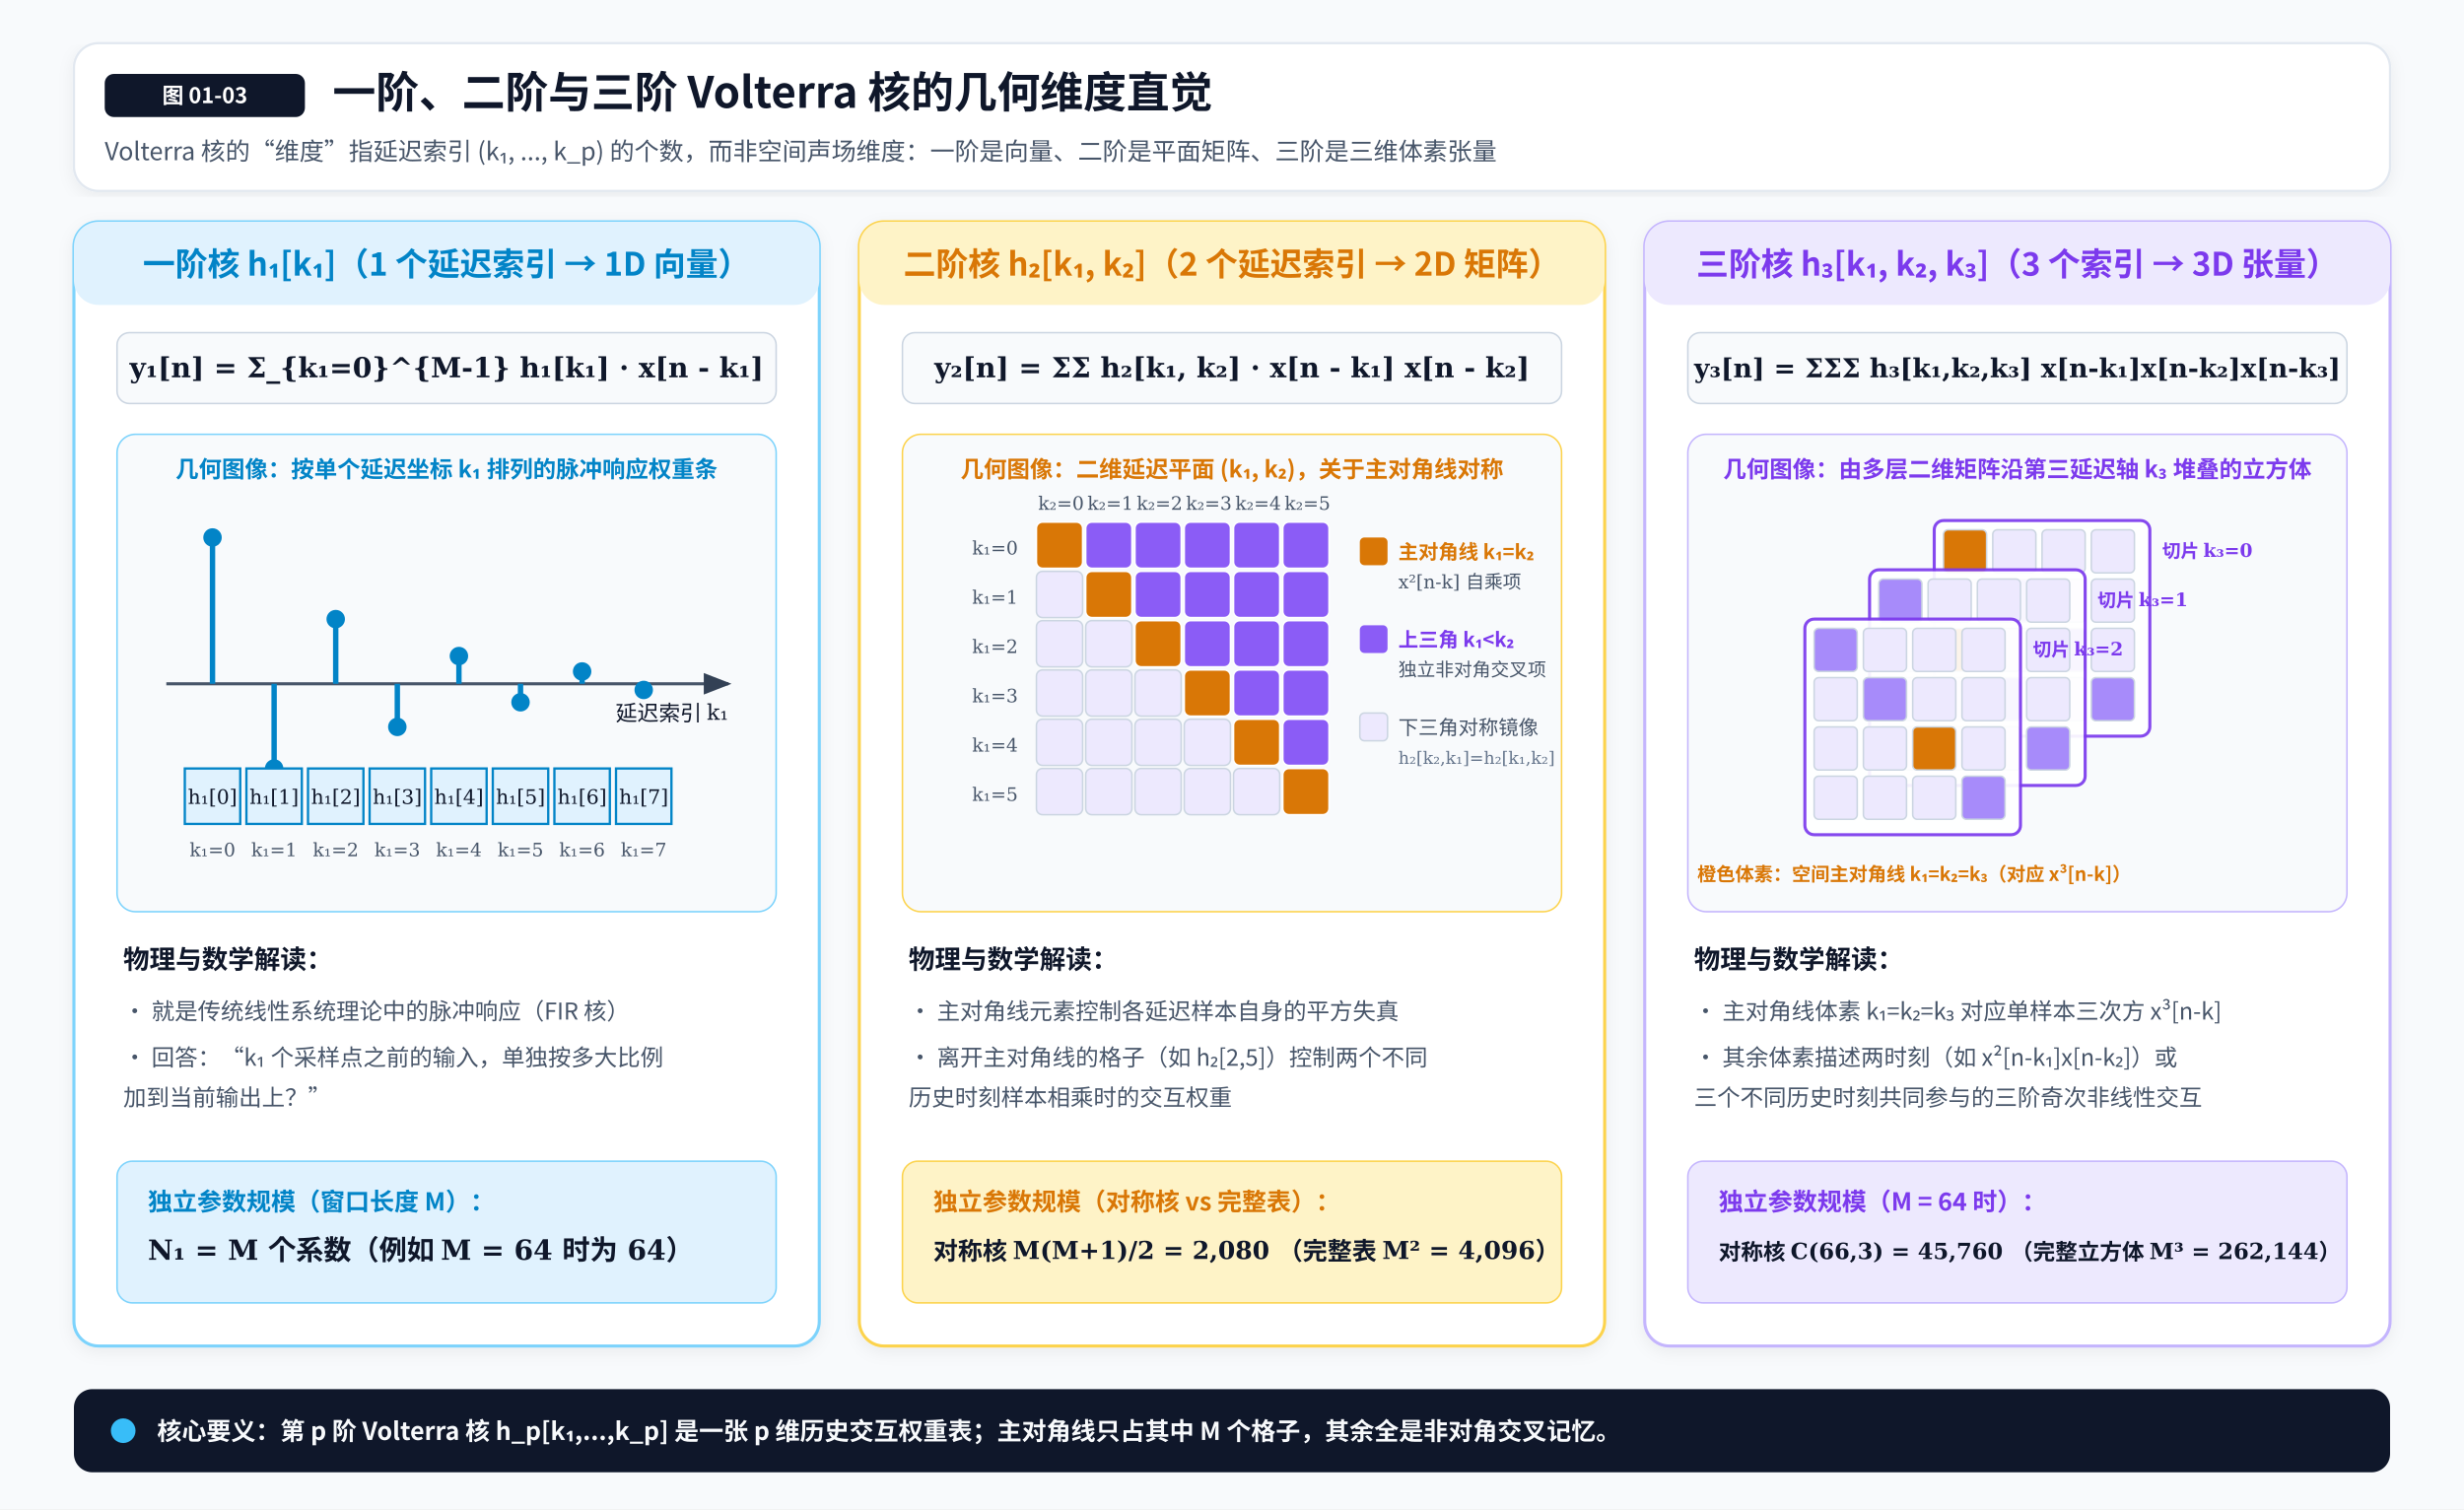
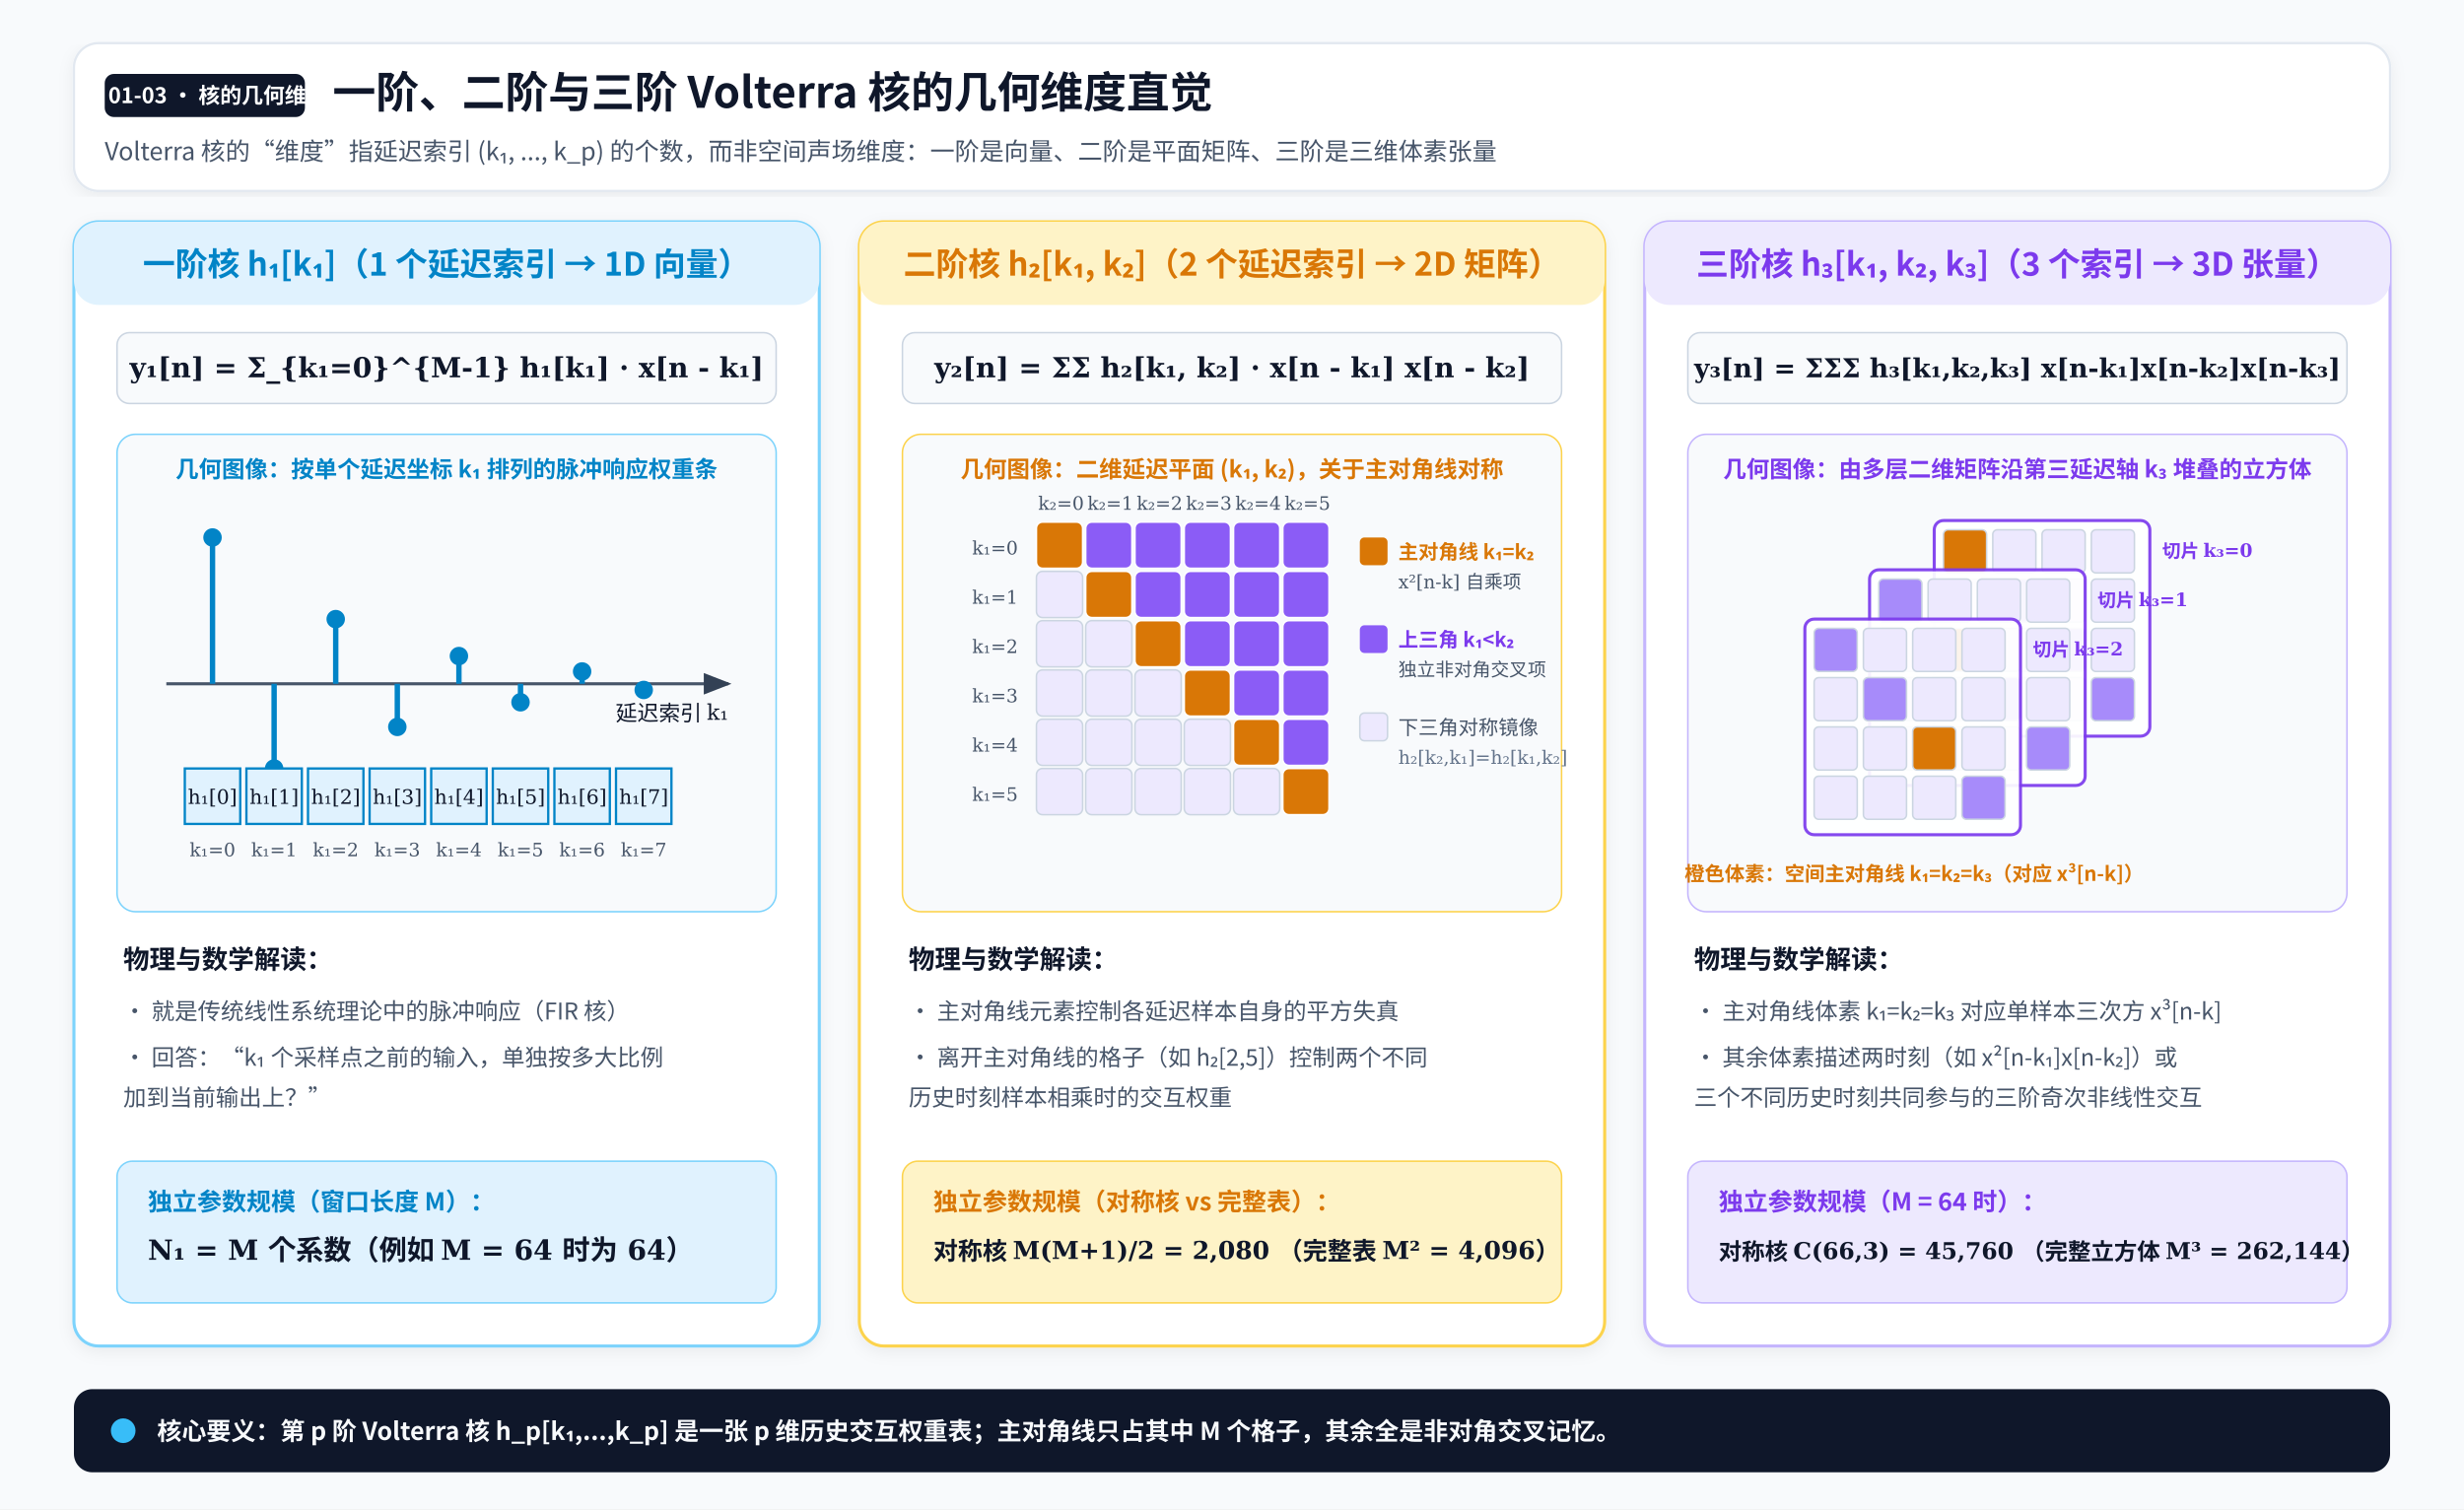
<svg xmlns="http://www.w3.org/2000/svg" width="1600" height="980" viewBox="0 0 1600 980">
  <defs>
    <filter id="shadow" x="-2%" y="-2%" width="104%" height="106%">
      <feGaussianBlur in="SourceAlpha" stdDeviation="5" result="vBlur" />
      <feOffset in="vBlur" dx="0" dy="3" result="vOffset" />
-       <feFlood flood-color="#0F172A" flood-opacity="0.06" result="vColor" />
-       <feComposite in="vColor" in2="vOffset" operator="in" result="vShadow" />
+       <feComponentTransfer>
+         <feFuncA type="linear" slope="0.06" />
+       </feComponentTransfer>
      <feMerge>
-         <feMergeNode in="vShadow" />
+         <feMergeNode />
        <feMergeNode in="SourceGraphic" />
      </feMerge>
    </filter>
    <marker id="arr-dark" markerWidth="10" markerHeight="10" refX="8" refY="3.5" orient="auto">
      <path d="M0,0 L0,7 L9,3.5 z" fill="#334155" />
    </marker>
    <marker id="arr-lin" markerWidth="10" markerHeight="10" refX="8" refY="3.5" orient="auto">
      <path d="M0,0 L0,7 L9,3.5 z" fill="#0284C7" />
    </marker>
    <marker id="arr-diag" markerWidth="10" markerHeight="10" refX="8" refY="3.5" orient="auto">
      <path d="M0,0 L0,7 L9,3.5 z" fill="#D97706" />
    </marker>
    <marker id="arr-cross" markerWidth="10" markerHeight="10" refX="8" refY="3.5" orient="auto">
      <path d="M0,0 L0,7 L9,3.5 z" fill="#7C3AED" />
    </marker>
    <marker id="arr-state" markerWidth="10" markerHeight="10" refX="8" refY="3.5" orient="auto">
      <path d="M0,0 L0,7 L9,3.5 z" fill="#059669" />
    </marker>
    <marker id="arr-warn" markerWidth="10" markerHeight="10" refX="8" refY="3.5" orient="auto">
      <path d="M0,0 L0,7 L9,3.5 z" fill="#DC2626" />
    </marker>
  </defs>
  <rect width="1600" height="980" fill="#F8FAFC" />
  <rect x="48" y="28" width="1504" height="96" rx="16" fill="#FFFFFF" stroke="#E2E8F0" stroke-width="1.5" filter="url(#shadow)" />
  <rect x="68" y="48" width="130" height="28" rx="6" fill="#0F172A" />
-   <text x="133" y="67" text-anchor="middle" font-size="14" font-weight="bold" font-family="Noto Sans CJK SC, Noto Sans SC, Microsoft YaHei, PingFang SC, sans-serif" fill="#FFFFFF">图 01-03</text>
+   <text x="133" y="67" text-anchor="middle" font-size="14" font-weight="bold" font-family="Noto Sans CJK SC, Noto Sans SC, Microsoft YaHei, PingFang SC, sans-serif" fill="#FFFFFF">图 01-03 · 核的几何维度</text>
  <text x="216" y="70" font-size="28" font-weight="bold" font-family="Noto Sans CJK SC, Noto Sans SC, Microsoft YaHei, PingFang SC, sans-serif" fill="#0F172A">一阶、二阶与三阶 Volterra 核的几何维度直觉</text>
  <text x="68" y="104" font-size="16" font-family="Noto Sans CJK SC, Noto Sans SC, Microsoft YaHei, PingFang SC, sans-serif" fill="#475569">Volterra 核的“维度”指延迟索引 (k₁, ..., k_p) 的个数，而非空间声场维度：一阶是向量、二阶是平面矩阵、三阶是三维体素张量</text>
  <g transform="translate(48, 144)">
    <rect x="0" y="0" width="484" height="730" rx="16" fill="#FFFFFF" stroke="#7DD3FC" stroke-width="2" filter="url(#shadow)" />
    <rect x="0" y="0" width="484" height="54" rx="16" fill="#E0F2FE" />
    <text x="242" y="35" text-anchor="middle" font-size="21" font-weight="bold" font-family="Noto Sans CJK SC, Noto Sans SC, Microsoft YaHei, PingFang SC, sans-serif" fill="#0284C7">一阶核 h₁[k₁]（1 个延迟索引 → 1D 向量）</text>
    <rect x="28" y="72" width="428" height="46" rx="8" fill="#F8FAFC" stroke="#CBD5E1" />
    <text x="242" y="101" text-anchor="middle" font-size="18" font-weight="bold" font-family="DejaVu Serif, Georgia, Times New Roman, serif" fill="#0F172A">y₁[n] = Σ_{k₁=0}^{M-1} h₁[k₁] · x[n - k₁]</text>
    <rect x="28" y="138" width="428" height="310" rx="12" fill="#F8FAFC" stroke="#7DD3FC" />
    <text x="242" y="166" text-anchor="middle" font-size="15" font-weight="bold" font-family="Noto Sans CJK SC, Noto Sans SC, Microsoft YaHei, PingFang SC, sans-serif" fill="#0284C7">几何图像：按单个延迟坐标 k₁ 排列的脉冲响应权重条</text>
    <line x1="60" y1="300" x2="425" y2="300" stroke="#475569" stroke-width="2" marker-end="url(#arr-dark)" />
    <text x="425" y="324" text-anchor="end" font-size="14" font-family="DejaVu Serif, Georgia, Times New Roman, serif" fill="#0F172A">延迟索引 k₁</text>
    <line x1="90" y1="300" x2="90" y2="205" stroke="#0284C7" stroke-width="3.5" />
    <circle cx="90" cy="205" r="6" fill="#0284C7" />
    <rect x="72" y="355" width="36" height="36" fill="#E0F2FE" stroke="#0284C7" stroke-width="1.5" />
    <text x="90" y="378" text-anchor="middle" font-size="13" font-family="DejaVu Serif, Georgia, Times New Roman, serif" fill="#0F172A">h₁[0]</text>
    <text x="90" y="412" text-anchor="middle" font-size="12" font-family="DejaVu Serif, Georgia, Times New Roman, serif" fill="#475569">k₁=0</text>
    <line x1="130" y1="300" x2="130" y2="355" stroke="#0284C7" stroke-width="3.5" />
    <circle cx="130" cy="355" r="6" fill="#0284C7" />
    <rect x="112" y="355" width="36" height="36" fill="#E0F2FE" stroke="#0284C7" stroke-width="1.5" />
    <text x="130" y="378" text-anchor="middle" font-size="13" font-family="DejaVu Serif, Georgia, Times New Roman, serif" fill="#0F172A">h₁[1]</text>
    <text x="130" y="412" text-anchor="middle" font-size="12" font-family="DejaVu Serif, Georgia, Times New Roman, serif" fill="#475569">k₁=1</text>
    <line x1="170" y1="300" x2="170" y2="258" stroke="#0284C7" stroke-width="3.5" />
    <circle cx="170" cy="258" r="6" fill="#0284C7" />
    <rect x="152" y="355" width="36" height="36" fill="#E0F2FE" stroke="#0284C7" stroke-width="1.5" />
    <text x="170" y="378" text-anchor="middle" font-size="13" font-family="DejaVu Serif, Georgia, Times New Roman, serif" fill="#0F172A">h₁[2]</text>
    <text x="170" y="412" text-anchor="middle" font-size="12" font-family="DejaVu Serif, Georgia, Times New Roman, serif" fill="#475569">k₁=2</text>
    <line x1="210" y1="300" x2="210" y2="328" stroke="#0284C7" stroke-width="3.5" />
    <circle cx="210" cy="328" r="6" fill="#0284C7" />
    <rect x="192" y="355" width="36" height="36" fill="#E0F2FE" stroke="#0284C7" stroke-width="1.5" />
    <text x="210" y="378" text-anchor="middle" font-size="13" font-family="DejaVu Serif, Georgia, Times New Roman, serif" fill="#0F172A">h₁[3]</text>
    <text x="210" y="412" text-anchor="middle" font-size="12" font-family="DejaVu Serif, Georgia, Times New Roman, serif" fill="#475569">k₁=3</text>
    <line x1="250" y1="300" x2="250" y2="282" stroke="#0284C7" stroke-width="3.5" />
    <circle cx="250" cy="282" r="6" fill="#0284C7" />
    <rect x="232" y="355" width="36" height="36" fill="#E0F2FE" stroke="#0284C7" stroke-width="1.5" />
    <text x="250" y="378" text-anchor="middle" font-size="13" font-family="DejaVu Serif, Georgia, Times New Roman, serif" fill="#0F172A">h₁[4]</text>
    <text x="250" y="412" text-anchor="middle" font-size="12" font-family="DejaVu Serif, Georgia, Times New Roman, serif" fill="#475569">k₁=4</text>
    <line x1="290" y1="300" x2="290" y2="312" stroke="#0284C7" stroke-width="3.5" />
    <circle cx="290" cy="312" r="6" fill="#0284C7" />
    <rect x="272" y="355" width="36" height="36" fill="#E0F2FE" stroke="#0284C7" stroke-width="1.5" />
    <text x="290" y="378" text-anchor="middle" font-size="13" font-family="DejaVu Serif, Georgia, Times New Roman, serif" fill="#0F172A">h₁[5]</text>
    <text x="290" y="412" text-anchor="middle" font-size="12" font-family="DejaVu Serif, Georgia, Times New Roman, serif" fill="#475569">k₁=5</text>
    <line x1="330" y1="300" x2="330" y2="292" stroke="#0284C7" stroke-width="3.5" />
    <circle cx="330" cy="292" r="6" fill="#0284C7" />
    <rect x="312" y="355" width="36" height="36" fill="#E0F2FE" stroke="#0284C7" stroke-width="1.5" />
    <text x="330" y="378" text-anchor="middle" font-size="13" font-family="DejaVu Serif, Georgia, Times New Roman, serif" fill="#0F172A">h₁[6]</text>
    <text x="330" y="412" text-anchor="middle" font-size="12" font-family="DejaVu Serif, Georgia, Times New Roman, serif" fill="#475569">k₁=6</text>
    <line x1="370" y1="300" x2="370" y2="304" stroke="#0284C7" stroke-width="3.5" />
    <circle cx="370" cy="304" r="6" fill="#0284C7" />
    <rect x="352" y="355" width="36" height="36" fill="#E0F2FE" stroke="#0284C7" stroke-width="1.5" />
    <text x="370" y="378" text-anchor="middle" font-size="13" font-family="DejaVu Serif, Georgia, Times New Roman, serif" fill="#0F172A">h₁[7]</text>
    <text x="370" y="412" text-anchor="middle" font-size="12" font-family="DejaVu Serif, Georgia, Times New Roman, serif" fill="#475569">k₁=7</text>
    <text x="32" y="485" font-size="17" font-weight="bold" font-family="Noto Sans CJK SC, Noto Sans SC, Microsoft YaHei, PingFang SC, sans-serif" fill="#0F172A">物理与数学解读：</text>
    <text x="32" y="518" font-size="15" font-family="Noto Sans CJK SC, Noto Sans SC, Microsoft YaHei, PingFang SC, sans-serif" fill="#475569">• 就是传统线性系统理论中的脉冲响应（FIR 核）</text>
    <text x="32" y="548" font-size="15" font-family="Noto Sans CJK SC, Noto Sans SC, Microsoft YaHei, PingFang SC, sans-serif" fill="#475569">• 回答：“k₁ 个采样点之前的输入，单独按多大比例</text>
    <text x="32" y="574" font-size="15" font-family="Noto Sans CJK SC, Noto Sans SC, Microsoft YaHei, PingFang SC, sans-serif" fill="#475569">  加到当前输出上？”</text>
    <rect x="28" y="610" width="428" height="92" rx="10" fill="#E0F2FE" stroke="#7DD3FC" />
    <text x="48" y="642" font-size="16" font-weight="bold" font-family="Noto Sans CJK SC, Noto Sans SC, Microsoft YaHei, PingFang SC, sans-serif" fill="#0284C7">独立参数规模（窗口长度 M）：</text>
    <text x="48" y="674" font-size="18" font-weight="bold" font-family="DejaVu Serif, Georgia, Times New Roman, serif" fill="#0F172A">N₁ = M 个系数（例如 M = 64 时为 64）</text>
  </g>
  <g transform="translate(558, 144)">
    <rect x="0" y="0" width="484" height="730" rx="16" fill="#FFFFFF" stroke="#FCD34D" stroke-width="2" filter="url(#shadow)" />
    <rect x="0" y="0" width="484" height="54" rx="16" fill="#FEF3C7" />
    <text x="242" y="35" text-anchor="middle" font-size="21" font-weight="bold" font-family="Noto Sans CJK SC, Noto Sans SC, Microsoft YaHei, PingFang SC, sans-serif" fill="#D97706">二阶核 h₂[k₁, k₂]（2 个延迟索引 → 2D 矩阵）</text>
    <rect x="28" y="72" width="428" height="46" rx="8" fill="#F8FAFC" stroke="#CBD5E1" />
    <text x="242" y="101" text-anchor="middle" font-size="18" font-weight="bold" font-family="DejaVu Serif, Georgia, Times New Roman, serif" fill="#0F172A">y₂[n] = ΣΣ h₂[k₁, k₂] · x[n - k₁] x[n - k₂]</text>
    <rect x="28" y="138" width="428" height="310" rx="12" fill="#F8FAFC" stroke="#FCD34D" />
    <text x="242" y="166" text-anchor="middle" font-size="15" font-weight="bold" font-family="Noto Sans CJK SC, Noto Sans SC, Microsoft YaHei, PingFang SC, sans-serif" fill="#D97706">几何图像：二维延迟平面 (k₁, k₂)，关于主对角线对称</text>
    <text x="103" y="216" text-anchor="end" font-size="12" font-family="DejaVu Serif, Georgia, Times New Roman, serif" fill="#475569">k₁=0</text>
    <text x="131" y="187" text-anchor="middle" font-size="12" font-family="DejaVu Serif, Georgia, Times New Roman, serif" fill="#475569">k₂=0</text>
    <rect x="115" y="195" width="30" height="30" rx="4" fill="#D97706" stroke="#FFF" />
    <rect x="147" y="195" width="30" height="30" rx="4" fill="#8B5CF6" stroke="#FFF" />
    <rect x="179" y="195" width="30" height="30" rx="4" fill="#8B5CF6" stroke="#FFF" />
    <rect x="211" y="195" width="30" height="30" rx="4" fill="#8B5CF6" stroke="#FFF" />
    <rect x="243" y="195" width="30" height="30" rx="4" fill="#8B5CF6" stroke="#FFF" />
    <rect x="275" y="195" width="30" height="30" rx="4" fill="#8B5CF6" stroke="#FFF" />
    <text x="103" y="248" text-anchor="end" font-size="12" font-family="DejaVu Serif, Georgia, Times New Roman, serif" fill="#475569">k₁=1</text>
    <text x="163" y="187" text-anchor="middle" font-size="12" font-family="DejaVu Serif, Georgia, Times New Roman, serif" fill="#475569">k₂=1</text>
    <rect x="115" y="227" width="30" height="30" rx="4" fill="#EDE9FE" stroke="#CBD5E1" />
    <rect x="147" y="227" width="30" height="30" rx="4" fill="#D97706" stroke="#FFF" />
    <rect x="179" y="227" width="30" height="30" rx="4" fill="#8B5CF6" stroke="#FFF" />
    <rect x="211" y="227" width="30" height="30" rx="4" fill="#8B5CF6" stroke="#FFF" />
    <rect x="243" y="227" width="30" height="30" rx="4" fill="#8B5CF6" stroke="#FFF" />
    <rect x="275" y="227" width="30" height="30" rx="4" fill="#8B5CF6" stroke="#FFF" />
    <text x="103" y="280" text-anchor="end" font-size="12" font-family="DejaVu Serif, Georgia, Times New Roman, serif" fill="#475569">k₁=2</text>
    <text x="195" y="187" text-anchor="middle" font-size="12" font-family="DejaVu Serif, Georgia, Times New Roman, serif" fill="#475569">k₂=2</text>
    <rect x="115" y="259" width="30" height="30" rx="4" fill="#EDE9FE" stroke="#CBD5E1" />
    <rect x="147" y="259" width="30" height="30" rx="4" fill="#EDE9FE" stroke="#CBD5E1" />
    <rect x="179" y="259" width="30" height="30" rx="4" fill="#D97706" stroke="#FFF" />
    <rect x="211" y="259" width="30" height="30" rx="4" fill="#8B5CF6" stroke="#FFF" />
    <rect x="243" y="259" width="30" height="30" rx="4" fill="#8B5CF6" stroke="#FFF" />
    <rect x="275" y="259" width="30" height="30" rx="4" fill="#8B5CF6" stroke="#FFF" />
    <text x="103" y="312" text-anchor="end" font-size="12" font-family="DejaVu Serif, Georgia, Times New Roman, serif" fill="#475569">k₁=3</text>
    <text x="227" y="187" text-anchor="middle" font-size="12" font-family="DejaVu Serif, Georgia, Times New Roman, serif" fill="#475569">k₂=3</text>
    <rect x="115" y="291" width="30" height="30" rx="4" fill="#EDE9FE" stroke="#CBD5E1" />
    <rect x="147" y="291" width="30" height="30" rx="4" fill="#EDE9FE" stroke="#CBD5E1" />
    <rect x="179" y="291" width="30" height="30" rx="4" fill="#EDE9FE" stroke="#CBD5E1" />
    <rect x="211" y="291" width="30" height="30" rx="4" fill="#D97706" stroke="#FFF" />
    <rect x="243" y="291" width="30" height="30" rx="4" fill="#8B5CF6" stroke="#FFF" />
    <rect x="275" y="291" width="30" height="30" rx="4" fill="#8B5CF6" stroke="#FFF" />
    <text x="103" y="344" text-anchor="end" font-size="12" font-family="DejaVu Serif, Georgia, Times New Roman, serif" fill="#475569">k₁=4</text>
    <text x="259" y="187" text-anchor="middle" font-size="12" font-family="DejaVu Serif, Georgia, Times New Roman, serif" fill="#475569">k₂=4</text>
    <rect x="115" y="323" width="30" height="30" rx="4" fill="#EDE9FE" stroke="#CBD5E1" />
    <rect x="147" y="323" width="30" height="30" rx="4" fill="#EDE9FE" stroke="#CBD5E1" />
    <rect x="179" y="323" width="30" height="30" rx="4" fill="#EDE9FE" stroke="#CBD5E1" />
    <rect x="211" y="323" width="30" height="30" rx="4" fill="#EDE9FE" stroke="#CBD5E1" />
    <rect x="243" y="323" width="30" height="30" rx="4" fill="#D97706" stroke="#FFF" />
    <rect x="275" y="323" width="30" height="30" rx="4" fill="#8B5CF6" stroke="#FFF" />
    <text x="103" y="376" text-anchor="end" font-size="12" font-family="DejaVu Serif, Georgia, Times New Roman, serif" fill="#475569">k₁=5</text>
    <text x="291" y="187" text-anchor="middle" font-size="12" font-family="DejaVu Serif, Georgia, Times New Roman, serif" fill="#475569">k₂=5</text>
    <rect x="115" y="355" width="30" height="30" rx="4" fill="#EDE9FE" stroke="#CBD5E1" />
    <rect x="147" y="355" width="30" height="30" rx="4" fill="#EDE9FE" stroke="#CBD5E1" />
    <rect x="179" y="355" width="30" height="30" rx="4" fill="#EDE9FE" stroke="#CBD5E1" />
    <rect x="211" y="355" width="30" height="30" rx="4" fill="#EDE9FE" stroke="#CBD5E1" />
    <rect x="243" y="355" width="30" height="30" rx="4" fill="#EDE9FE" stroke="#CBD5E1" />
    <rect x="275" y="355" width="30" height="30" rx="4" fill="#D97706" stroke="#FFF" />
    <rect x="325" y="205" width="18" height="18" rx="3" fill="#D97706" />
    <text x="350" y="219" font-size="13" font-weight="bold" font-family="Noto Sans CJK SC, Noto Sans SC, Microsoft YaHei, PingFang SC, sans-serif" fill="#D97706">主对角线 k₁=k₂</text>
    <text x="350" y="238" font-size="12" font-family="DejaVu Serif, Georgia, Times New Roman, serif" fill="#475569">x²[n-k] 自乘项</text>
    <rect x="325" y="262" width="18" height="18" rx="3" fill="#8B5CF6" />
    <text x="350" y="276" font-size="13" font-weight="bold" font-family="Noto Sans CJK SC, Noto Sans SC, Microsoft YaHei, PingFang SC, sans-serif" fill="#7C3AED">上三角 k₁&lt;k₂</text>
    <text x="350" y="295" font-size="12" font-family="Noto Sans CJK SC, Noto Sans SC, Microsoft YaHei, PingFang SC, sans-serif" fill="#475569">独立非对角交叉项</text>
    <rect x="325" y="319" width="18" height="18" rx="3" fill="#EDE9FE" stroke="#CBD5E1" />
    <text x="350" y="333" font-size="13" font-family="Noto Sans CJK SC, Noto Sans SC, Microsoft YaHei, PingFang SC, sans-serif" fill="#475569">下三角对称镜像</text>
-     <text x="350" y="352" font-size="11.11" font-family="DejaVu Serif, Georgia, Times New Roman, serif" fill="#64748B">h₂[k₂,k₁]=h₂[k₁,k₂]</text>
+     <text x="350" y="352" font-size="12" font-family="DejaVu Serif, Georgia, Times New Roman, serif" fill="#64748B">h₂[k₂,k₁]=h₂[k₁,k₂]</text>
    <text x="32" y="485" font-size="17" font-weight="bold" font-family="Noto Sans CJK SC, Noto Sans SC, Microsoft YaHei, PingFang SC, sans-serif" fill="#0F172A">物理与数学解读：</text>
    <text x="32" y="518" font-size="15" font-family="Noto Sans CJK SC, Noto Sans SC, Microsoft YaHei, PingFang SC, sans-serif" fill="#475569">• 主对角线元素控制各延迟样本自身的平方失真</text>
    <text x="32" y="548" font-size="15" font-family="Noto Sans CJK SC, Noto Sans SC, Microsoft YaHei, PingFang SC, sans-serif" fill="#475569">• 离开主对角线的格子（如 h₂[2,5]）控制两个不同</text>
    <text x="32" y="574" font-size="15" font-family="Noto Sans CJK SC, Noto Sans SC, Microsoft YaHei, PingFang SC, sans-serif" fill="#475569">  历史时刻样本相乘时的交互权重</text>
    <rect x="28" y="610" width="428" height="92" rx="10" fill="#FEF3C7" stroke="#FCD34D" />
    <text x="48" y="642" font-size="16" font-weight="bold" font-family="Noto Sans CJK SC, Noto Sans SC, Microsoft YaHei, PingFang SC, sans-serif" fill="#D97706">独立参数规模（对称核 vs 完整表）：</text>
    <text x="48" y="674" font-size="16" font-weight="bold" font-family="DejaVu Serif, Georgia, Times New Roman, serif" fill="#0F172A">对称核 M(M+1)/2 = 2,080  （完整表 M² = 4,096）</text>
  </g>
  <g transform="translate(1068, 144)">
    <rect x="0" y="0" width="484" height="730" rx="16" fill="#FFFFFF" stroke="#C4B5FD" stroke-width="2" filter="url(#shadow)" />
    <rect x="0" y="0" width="484" height="54" rx="16" fill="#EDE9FE" />
    <text x="242" y="35" text-anchor="middle" font-size="21" font-weight="bold" font-family="Noto Sans CJK SC, Noto Sans SC, Microsoft YaHei, PingFang SC, sans-serif" fill="#7C3AED">三阶核 h₃[k₁, k₂, k₃]（3 个索引 → 3D 张量）</text>
    <rect x="28" y="72" width="428" height="46" rx="8" fill="#F8FAFC" stroke="#CBD5E1" />
    <text x="242" y="101" text-anchor="middle" font-size="17" font-weight="bold" font-family="DejaVu Serif, Georgia, Times New Roman, serif" fill="#0F172A">y₃[n] = ΣΣΣ h₃[k₁,k₂,k₃] x[n-k₁]x[n-k₂]x[n-k₃]</text>
    <rect x="28" y="138" width="428" height="310" rx="12" fill="#F8FAFC" stroke="#C4B5FD" />
    <text x="242" y="166" text-anchor="middle" font-size="15" font-weight="bold" font-family="Noto Sans CJK SC, Noto Sans SC, Microsoft YaHei, PingFang SC, sans-serif" fill="#7C3AED">几何图像：由多层二维矩阵沿第三延迟轴 k₃ 堆叠的立方体</text>
    <rect x="188" y="194" width="140" height="140" rx="6" fill="#FFFFFF" stroke="#7C3AED" stroke-width="2" opacity="0.92" />
    <rect x="194" y="200" width="28" height="28" rx="3" fill="#D97706" stroke="#CBD5E1" />
    <rect x="226" y="200" width="28" height="28" rx="3" fill="#EDE9FE" stroke="#CBD5E1" />
    <rect x="258" y="200" width="28" height="28" rx="3" fill="#EDE9FE" stroke="#CBD5E1" />
    <rect x="290" y="200" width="28" height="28" rx="3" fill="#EDE9FE" stroke="#CBD5E1" />
    <rect x="194" y="232" width="28" height="28" rx="3" fill="#EDE9FE" stroke="#CBD5E1" />
    <rect x="226" y="232" width="28" height="28" rx="3" fill="#A78BFA" stroke="#CBD5E1" />
    <rect x="258" y="232" width="28" height="28" rx="3" fill="#EDE9FE" stroke="#CBD5E1" />
    <rect x="290" y="232" width="28" height="28" rx="3" fill="#EDE9FE" stroke="#CBD5E1" />
    <rect x="194" y="264" width="28" height="28" rx="3" fill="#EDE9FE" stroke="#CBD5E1" />
    <rect x="226" y="264" width="28" height="28" rx="3" fill="#EDE9FE" stroke="#CBD5E1" />
    <rect x="258" y="264" width="28" height="28" rx="3" fill="#A78BFA" stroke="#CBD5E1" />
    <rect x="290" y="264" width="28" height="28" rx="3" fill="#EDE9FE" stroke="#CBD5E1" />
    <rect x="194" y="296" width="28" height="28" rx="3" fill="#EDE9FE" stroke="#CBD5E1" />
    <rect x="226" y="296" width="28" height="28" rx="3" fill="#EDE9FE" stroke="#CBD5E1" />
    <rect x="258" y="296" width="28" height="28" rx="3" fill="#EDE9FE" stroke="#CBD5E1" />
    <rect x="290" y="296" width="28" height="28" rx="3" fill="#A78BFA" stroke="#CBD5E1" />
    <text x="336" y="218" font-size="12" font-weight="bold" font-family="DejaVu Serif, Georgia, Times New Roman, serif" fill="#7C3AED">切片 k₃=0</text>
    <rect x="146" y="226" width="140" height="140" rx="6" fill="#FFFFFF" stroke="#7C3AED" stroke-width="2" opacity="0.92" />
    <rect x="152" y="232" width="28" height="28" rx="3" fill="#A78BFA" stroke="#CBD5E1" />
    <rect x="184" y="232" width="28" height="28" rx="3" fill="#EDE9FE" stroke="#CBD5E1" />
    <rect x="216" y="232" width="28" height="28" rx="3" fill="#EDE9FE" stroke="#CBD5E1" />
    <rect x="248" y="232" width="28" height="28" rx="3" fill="#EDE9FE" stroke="#CBD5E1" />
    <rect x="152" y="264" width="28" height="28" rx="3" fill="#EDE9FE" stroke="#CBD5E1" />
    <rect x="184" y="264" width="28" height="28" rx="3" fill="#D97706" stroke="#CBD5E1" />
    <rect x="216" y="264" width="28" height="28" rx="3" fill="#EDE9FE" stroke="#CBD5E1" />
    <rect x="248" y="264" width="28" height="28" rx="3" fill="#EDE9FE" stroke="#CBD5E1" />
    <rect x="152" y="296" width="28" height="28" rx="3" fill="#EDE9FE" stroke="#CBD5E1" />
    <rect x="184" y="296" width="28" height="28" rx="3" fill="#EDE9FE" stroke="#CBD5E1" />
    <rect x="216" y="296" width="28" height="28" rx="3" fill="#A78BFA" stroke="#CBD5E1" />
    <rect x="248" y="296" width="28" height="28" rx="3" fill="#EDE9FE" stroke="#CBD5E1" />
    <rect x="152" y="328" width="28" height="28" rx="3" fill="#EDE9FE" stroke="#CBD5E1" />
    <rect x="184" y="328" width="28" height="28" rx="3" fill="#EDE9FE" stroke="#CBD5E1" />
    <rect x="216" y="328" width="28" height="28" rx="3" fill="#EDE9FE" stroke="#CBD5E1" />
    <rect x="248" y="328" width="28" height="28" rx="3" fill="#A78BFA" stroke="#CBD5E1" />
    <text x="294" y="250" font-size="12" font-weight="bold" font-family="DejaVu Serif, Georgia, Times New Roman, serif" fill="#7C3AED">切片 k₃=1</text>
    <rect x="104" y="258" width="140" height="140" rx="6" fill="#FFFFFF" stroke="#7C3AED" stroke-width="2" opacity="0.92" />
    <rect x="110" y="264" width="28" height="28" rx="3" fill="#A78BFA" stroke="#CBD5E1" />
    <rect x="142" y="264" width="28" height="28" rx="3" fill="#EDE9FE" stroke="#CBD5E1" />
    <rect x="174" y="264" width="28" height="28" rx="3" fill="#EDE9FE" stroke="#CBD5E1" />
    <rect x="206" y="264" width="28" height="28" rx="3" fill="#EDE9FE" stroke="#CBD5E1" />
    <rect x="110" y="296" width="28" height="28" rx="3" fill="#EDE9FE" stroke="#CBD5E1" />
    <rect x="142" y="296" width="28" height="28" rx="3" fill="#A78BFA" stroke="#CBD5E1" />
    <rect x="174" y="296" width="28" height="28" rx="3" fill="#EDE9FE" stroke="#CBD5E1" />
    <rect x="206" y="296" width="28" height="28" rx="3" fill="#EDE9FE" stroke="#CBD5E1" />
    <rect x="110" y="328" width="28" height="28" rx="3" fill="#EDE9FE" stroke="#CBD5E1" />
    <rect x="142" y="328" width="28" height="28" rx="3" fill="#EDE9FE" stroke="#CBD5E1" />
    <rect x="174" y="328" width="28" height="28" rx="3" fill="#D97706" stroke="#CBD5E1" />
    <rect x="206" y="328" width="28" height="28" rx="3" fill="#EDE9FE" stroke="#CBD5E1" />
    <rect x="110" y="360" width="28" height="28" rx="3" fill="#EDE9FE" stroke="#CBD5E1" />
    <rect x="142" y="360" width="28" height="28" rx="3" fill="#EDE9FE" stroke="#CBD5E1" />
    <rect x="174" y="360" width="28" height="28" rx="3" fill="#EDE9FE" stroke="#CBD5E1" />
    <rect x="206" y="360" width="28" height="28" rx="3" fill="#A78BFA" stroke="#CBD5E1" />
    <text x="252" y="282" font-size="12" font-weight="bold" font-family="DejaVu Serif, Georgia, Times New Roman, serif" fill="#7C3AED">切片 k₃=2</text>
-     <text x="175" y="428" text-anchor="middle" font-size="12.28" font-weight="bold" font-family="Noto Sans CJK SC, Noto Sans SC, Microsoft YaHei, PingFang SC, sans-serif" fill="#D97706">橙色体素：空间主对角线 k₁=k₂=k₃（对应 x³[n-k]）</text>
+     <text x="175" y="428" text-anchor="middle" font-size="13" font-weight="bold" font-family="Noto Sans CJK SC, Noto Sans SC, Microsoft YaHei, PingFang SC, sans-serif" fill="#D97706">橙色体素：空间主对角线 k₁=k₂=k₃（对应 x³[n-k]）</text>
    <text x="32" y="485" font-size="17" font-weight="bold" font-family="Noto Sans CJK SC, Noto Sans SC, Microsoft YaHei, PingFang SC, sans-serif" fill="#0F172A">物理与数学解读：</text>
    <text x="32" y="518" font-size="15" font-family="Noto Sans CJK SC, Noto Sans SC, Microsoft YaHei, PingFang SC, sans-serif" fill="#475569">• 主对角线体素 k₁=k₂=k₃ 对应单样本三次方 x³[n-k]</text>
    <text x="32" y="548" font-size="15" font-family="Noto Sans CJK SC, Noto Sans SC, Microsoft YaHei, PingFang SC, sans-serif" fill="#475569">• 其余体素描述两时刻（如 x²[n-k₁]x[n-k₂]）或</text>
    <text x="32" y="574" font-size="15" font-family="Noto Sans CJK SC, Noto Sans SC, Microsoft YaHei, PingFang SC, sans-serif" fill="#475569">  三个不同历史时刻共同参与的三阶奇次非线性交互</text>
    <rect x="28" y="610" width="428" height="92" rx="10" fill="#EDE9FE" stroke="#C4B5FD" />
    <text x="48" y="642" font-size="16" font-weight="bold" font-family="Noto Sans CJK SC, Noto Sans SC, Microsoft YaHei, PingFang SC, sans-serif" fill="#7C3AED">独立参数规模（M = 64 时）：</text>
-     <text x="48" y="674" font-size="14.46" font-weight="bold" font-family="DejaVu Serif, Georgia, Times New Roman, serif" fill="#0F172A">对称核 C(66,3) = 45,760  （完整立方体 M³ = 262,144）</text>
+     <text x="48" y="674" font-size="15" font-weight="bold" font-family="DejaVu Serif, Georgia, Times New Roman, serif" fill="#0F172A">对称核 C(66,3) = 45,760  （完整立方体 M³ = 262,144）</text>
  </g>
  <rect x="48" y="902" width="1504" height="54" rx="12" fill="#0F172A" />
  <circle cx="80" cy="929" r="8" fill="#38BDF8" />
  <text x="102" y="935" font-size="16" font-weight="bold" font-family="Noto Sans CJK SC, Noto Sans SC, Microsoft YaHei, PingFang SC, sans-serif" fill="#F8FAFC">核心要义：第 p 阶 Volterra 核 h_p[k₁,...,k_p] 是一张 p 维历史交互权重表；主对角线只占其中 M 个格子，其余全是非对角交叉记忆。</text>
</svg>
